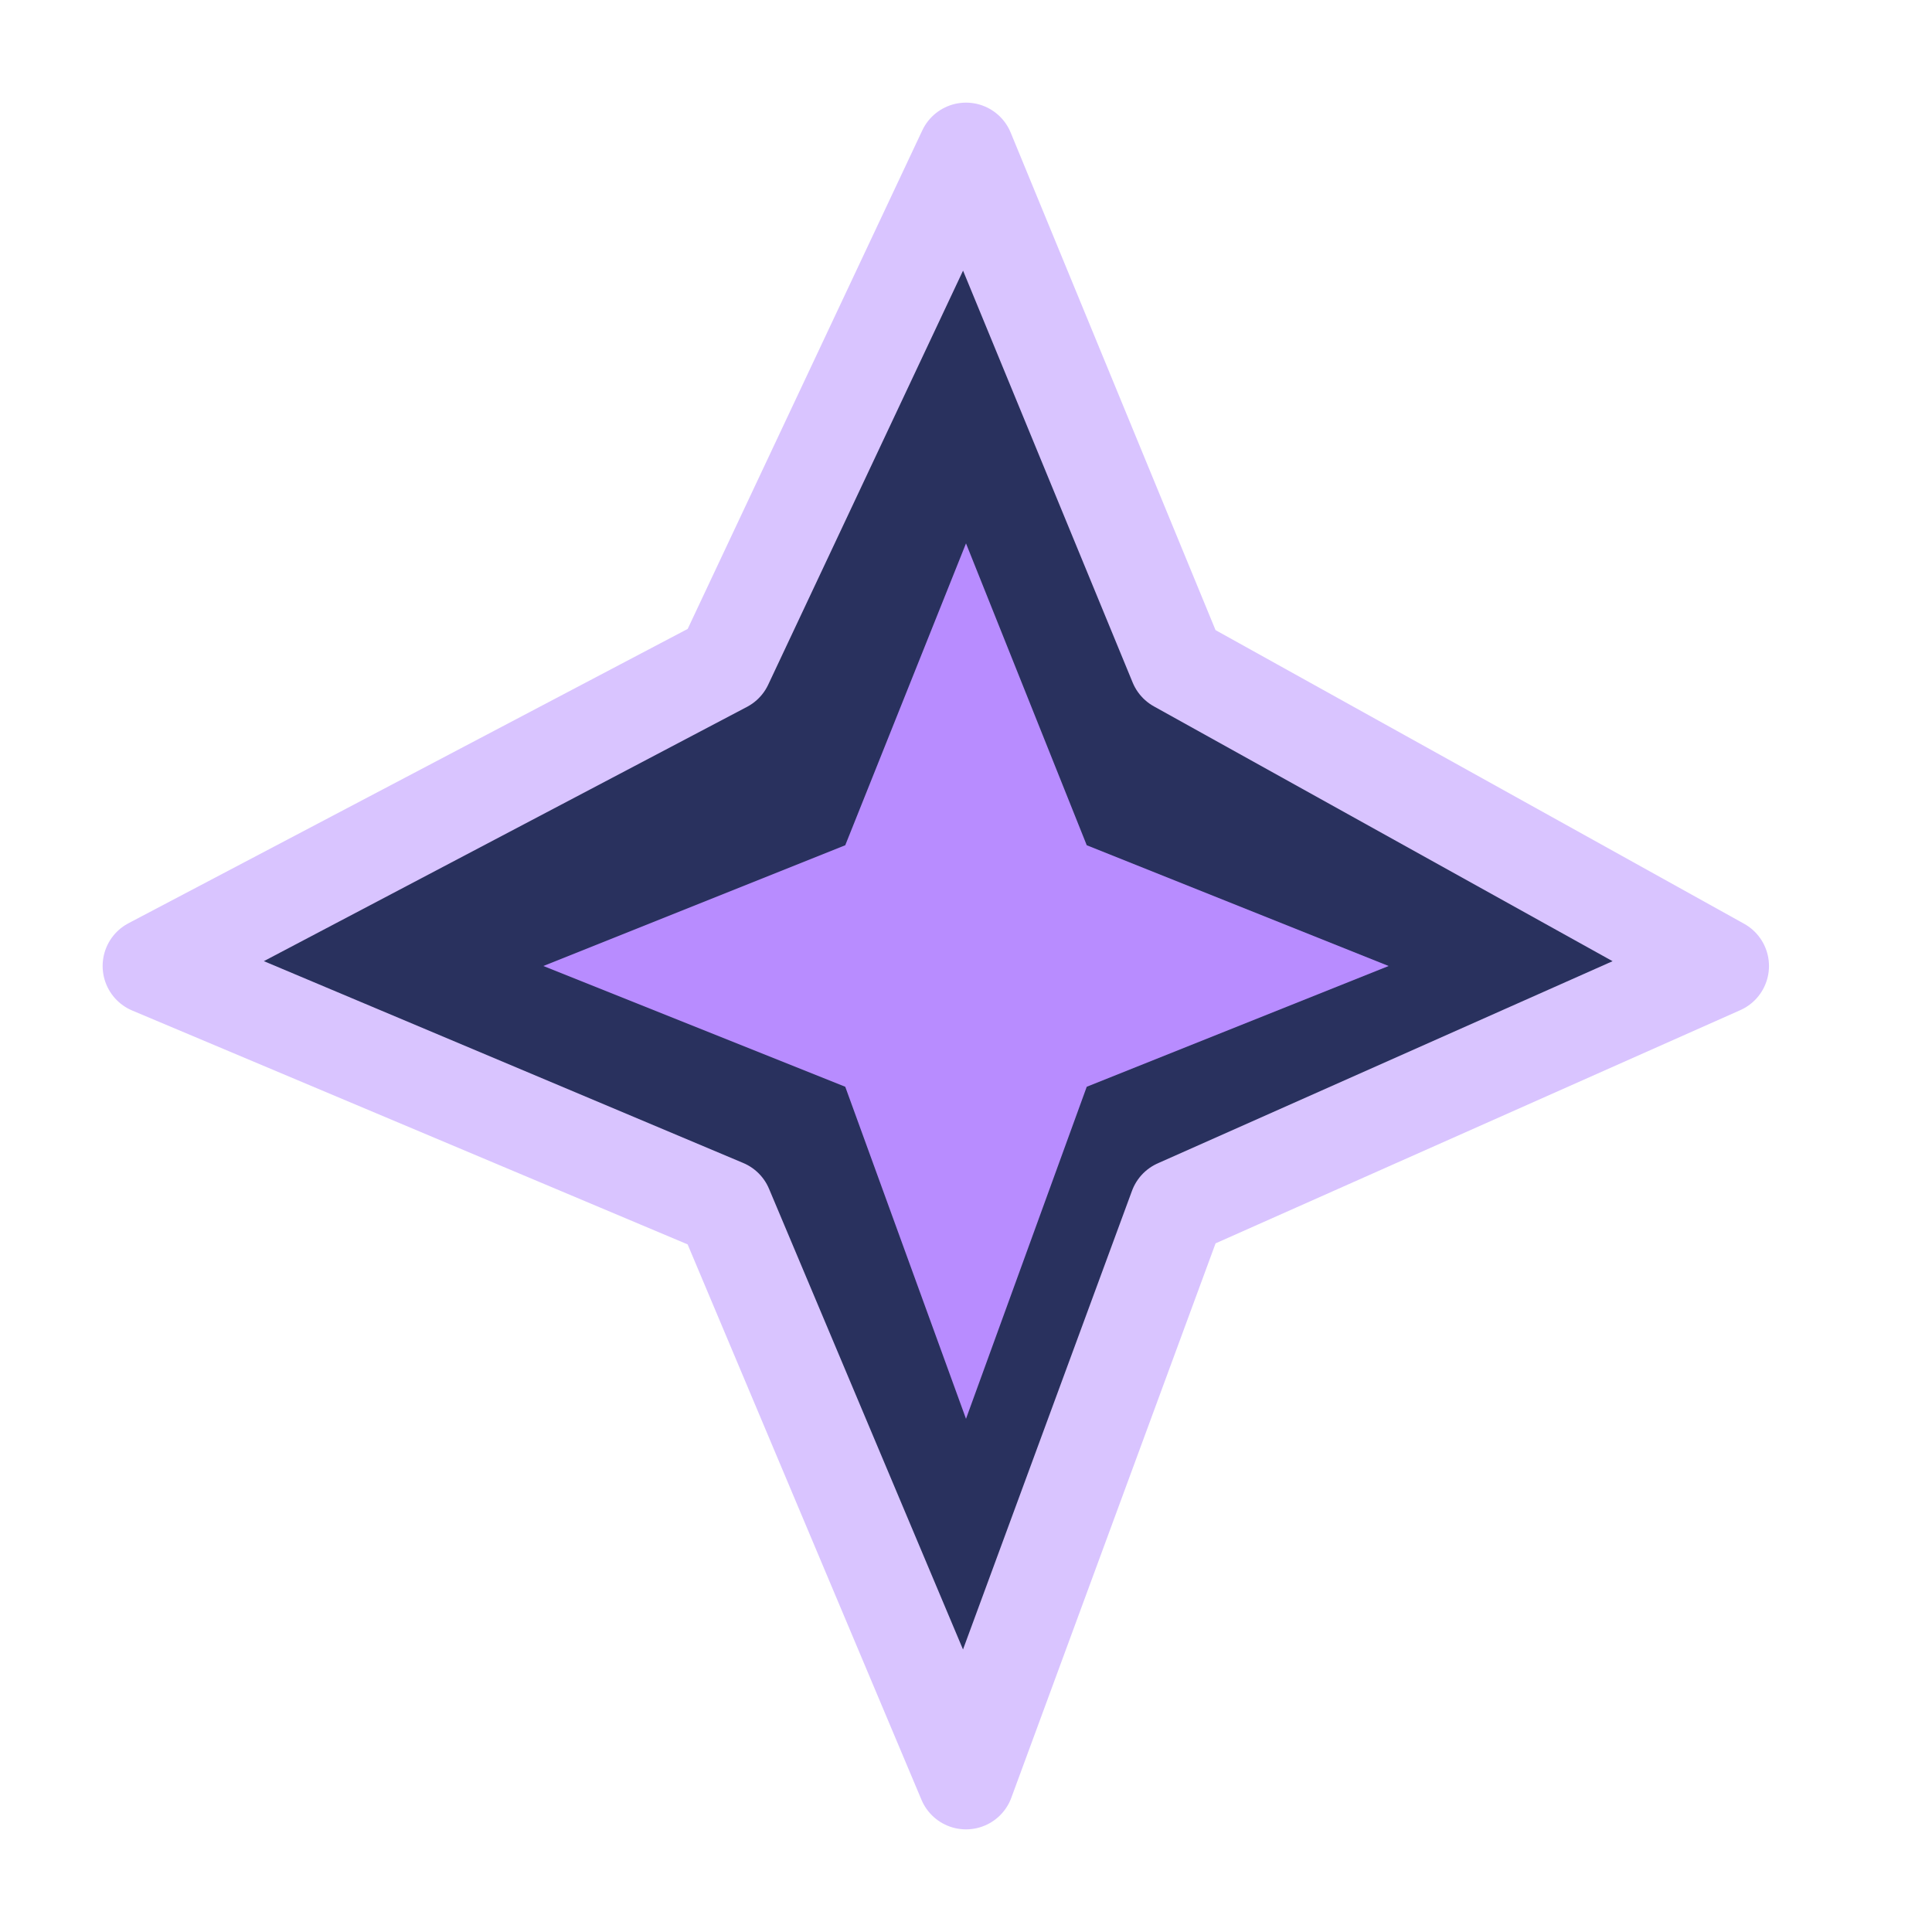
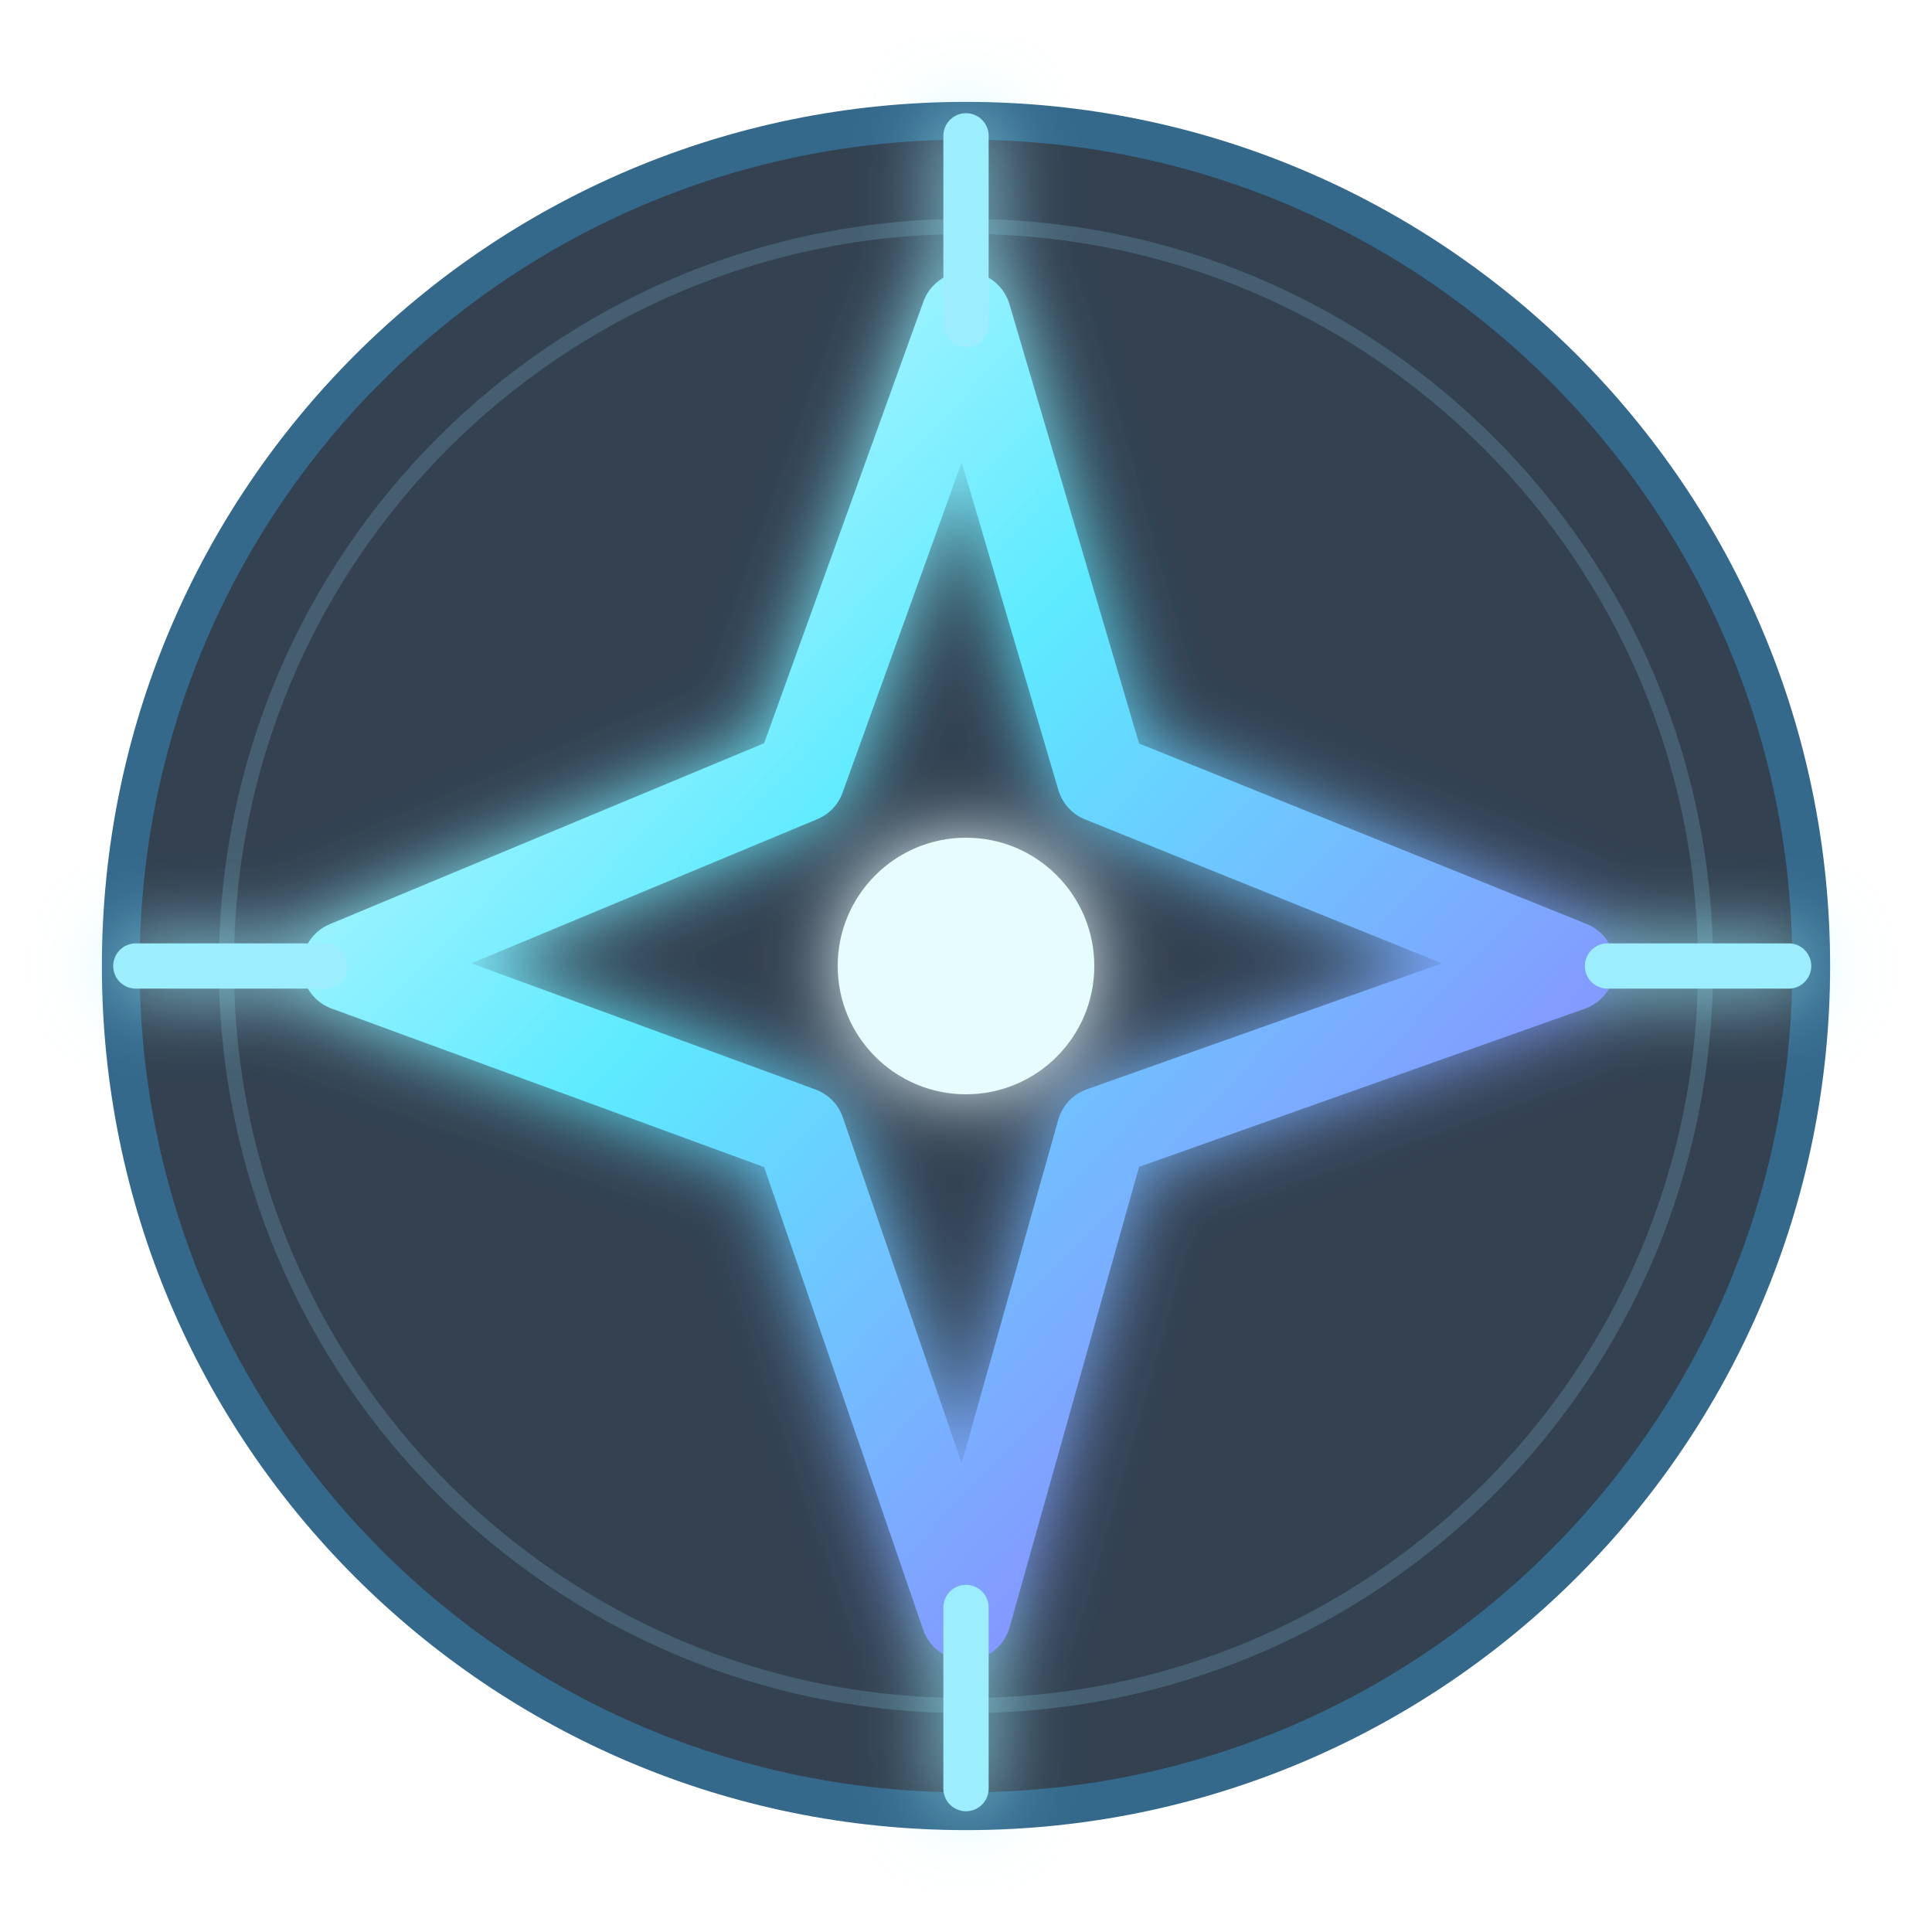
- <svg xmlns="http://www.w3.org/2000/svg" viewBox="0 0 64 64">
-   <path d="m32 5 7 17 18 10-18 8-7 19-8-19L5 32l19-10Z" fill="#29315e" stroke="#d9c4ff" stroke-width="3.2" stroke-linejoin="round" />
-   <path d="m32 18 4 10 10 4-10 4-4 11-4-11-10-4 10-4Z" fill="#b88cff" />
+ <svg xmlns="http://www.w3.org/2000/svg" width="256" height="256" viewBox="0 0 256 256">
+   <defs>
+     <linearGradient id="g" x1="0" y1="0" x2="1" y2="1">
+       <stop stop-color="#e5fdff" />
+       <stop offset=".4" stop-color="#5deaff" />
+       <stop offset="1" stop-color="#9b68ff" />
+     </linearGradient>
+     <filter id="glow" x="-100%" y="-100%" width="300%" height="300%">
+       <feGaussianBlur stdDeviation="5" result="b" />
+       <feMerge>
+         <feMergeNode in="b" />
+         <feMergeNode in="SourceGraphic" />
+       </feMerge>
+     </filter>
+   </defs>
+   <circle cx="128" cy="128" r="112" fill="#07182b" fill-opacity=".82" stroke="#35698c" stroke-width="5" />
+   <circle cx="128" cy="128" r="98" fill="none" stroke="#94dff4" stroke-opacity=".19" stroke-width="2" />
+   <g filter="url(#glow)">
+     <path d="m128 42 18 61 62 25-62 22-18 64-22-64-60-22 60-25Z" fill="none" stroke="url(#g)" stroke-width="12" stroke-linejoin="round" />
+     <circle cx="128" cy="128" r="17" fill="#e7fcff" />
+     <path d="M128 18v25m0 170v24M18 128h25m170 0h24" stroke="#9ceeff" stroke-width="6" stroke-linecap="round" />
+   </g>
</svg>
